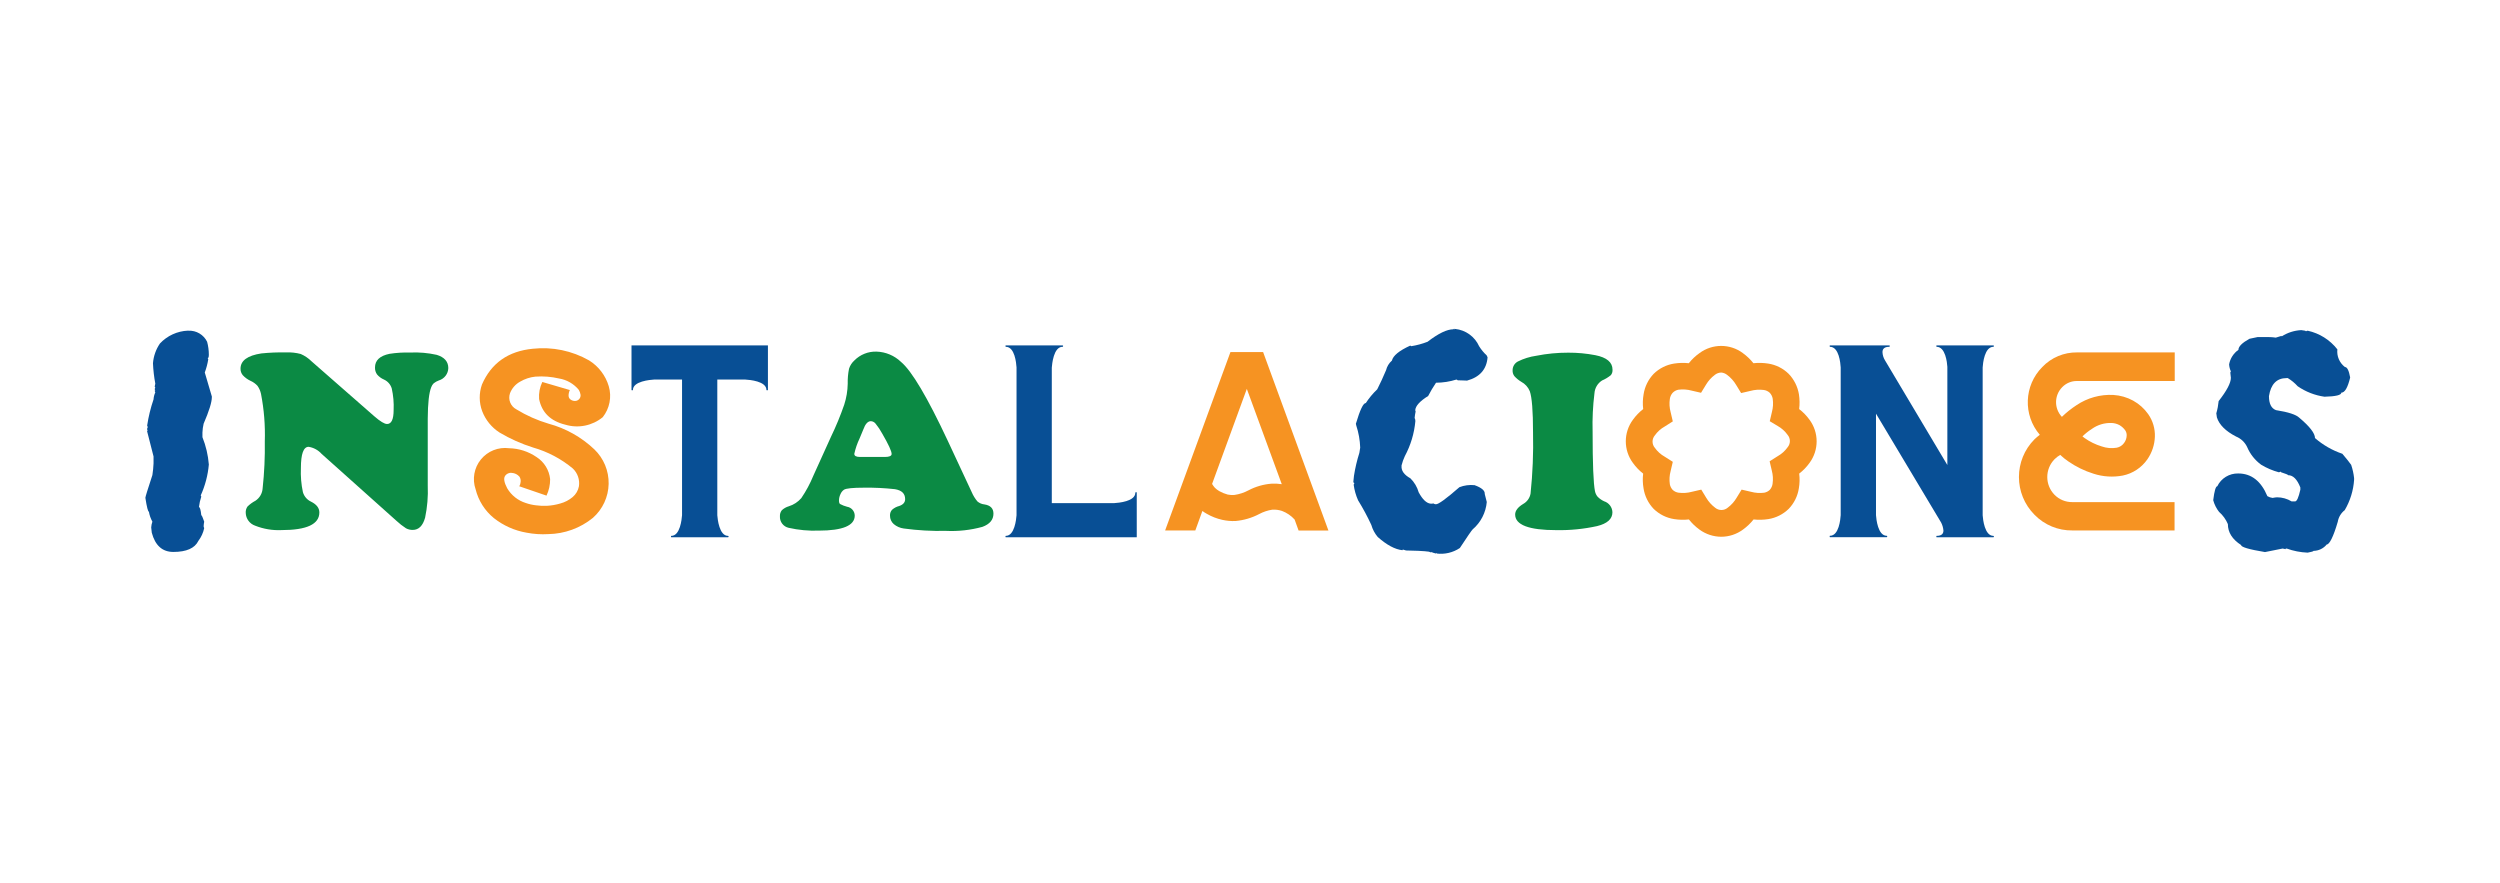
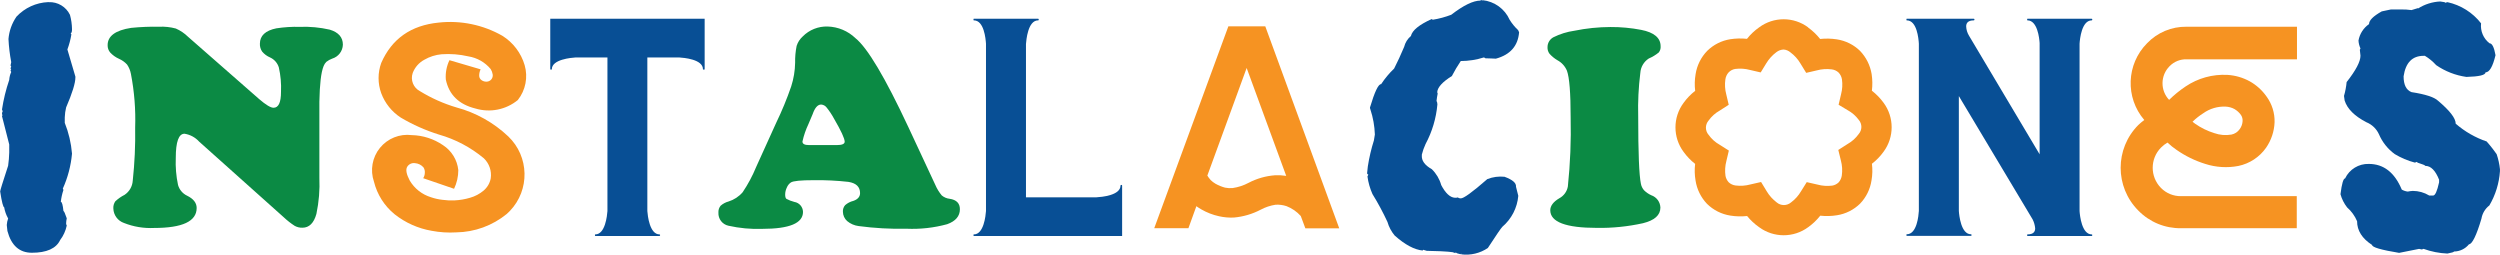
- <svg xmlns="http://www.w3.org/2000/svg" id="Layer_1" data-name="Layer 1" viewBox="0 0 566.46 200">
+ <svg xmlns="http://www.w3.org/2000/svg" viewBox="0 0 590.22 60.12">
  <defs>
-     <style>.cls-1{fill:#084f95;}.cls-2{fill:#0b8a44;}.cls-3{fill:#f69322;}</style>
+     <style>.a{fill:#084f95;}.b{fill:#0b8a44;}.c{fill:#f69322;}</style>
  </defs>
-   <path class="cls-1" d="M329.57,74.5v.13c.07,0,.11,0,.14-.1a6.71,6.71,0,0,1,5.44,3.93,10,10,0,0,0,1.71,2.07l.2.43q-.33,4.1-4.65,5.28c-.46,0-1.17-.07-2.11-.07A.55.55,0,0,0,330,86a15.63,15.63,0,0,1-4.62.72,29.91,29.91,0,0,0-1.78,3q-2.83,1.77-2.93,3.23l.09.29a12.26,12.26,0,0,0-.23,1.46,1.43,1.43,0,0,1,.17.72,20.65,20.65,0,0,1-2.38,7.92,11.81,11.81,0,0,0-.75,2.11v.13c-.09,1.08.58,2,2,2.8a7.13,7.13,0,0,1,1.88,3.17c.88,1.63,1.78,2.48,2.7,2.57h.13a.9.9,0,0,0,.47-.06,1.48,1.48,0,0,0,.46.19h.13q.8.11,5.34-3.86a7.44,7.44,0,0,1,3.43-.46q2.42.87,2.31,2l.46,1.82a9.22,9.22,0,0,1-3.2,6.2q-.39.39-2.9,4.22a7.75,7.75,0,0,1-5.28,1.25l0-.13a.12.12,0,0,0-.13.13q-.93-.2-.93-.36c-.06,0-.11,0-.13.13l-.56-.19-.92-.1c-.6-.07-2-.12-4.23-.17a4.2,4.2,0,0,0-.69-.2c-.06,0-.11,0-.13.14q-2.54-.27-5.61-3a7.36,7.36,0,0,1-1.45-2.73,53.88,53.88,0,0,0-3-5.58,12.84,12.84,0,0,1-1-3.53,1.54,1.54,0,0,0,.17-.39.26.26,0,0,1-.24-.3l.14-1.35a35.16,35.16,0,0,1,1.22-5.18l.19-1.19a18,18,0,0,0-.89-5,1.4,1.4,0,0,1-.09-.4c.94-3.16,1.69-4.73,2.24-4.68a17.38,17.38,0,0,1,2.6-3.13q1-1.95,2-4.33a4.19,4.19,0,0,1,1.32-2.17c.27-1.12,1.65-2.26,4.16-3.4l.23.13a18,18,0,0,0,3.69-1q3.69-2.84,5.87-2.83C329.34,74.53,329.42,74.5,329.57,74.5Z" />
-   <path class="cls-1" d="M42.71,74.93a4.48,4.48,0,0,1,4.22,2.51,11.41,11.41,0,0,1,.39,2.9c0,.53-.08.79-.26.79l.13.27a15.68,15.68,0,0,1-.79,3L48,89.84V90Q48,91.7,46.14,96a10.08,10.08,0,0,0-.27,2v1.06a21.31,21.31,0,0,1,1.45,6.2,21.65,21.65,0,0,1-1.84,7l.13.26a11.31,11.31,0,0,0-.53,2.38c.22,0,.4.61.53,1.84.11,0,.33.49.66,1.46a6.28,6.28,0,0,0-.13,1.05,1,1,0,0,0,.13.4,7.2,7.2,0,0,1-1.32,2.9c-.81,1.67-2.71,2.51-5.67,2.51-2.49,0-4.12-1.46-4.89-4.36l-.13-1.19a4.7,4.7,0,0,1,.27-1.31,6.92,6.92,0,0,1-.79-2.25c-.2,0-.47-1-.8-3.16q0-.3,1.59-5.15a23.19,23.19,0,0,0,.26-2.64v-1.58l-1.45-5.67v-.13h.13a.68.68,0,0,1,0-.8,1,1,0,0,0-.13-.39,34.4,34.4,0,0,1,1.45-5.94,4.45,4.45,0,0,1,.4-1.58,1.05,1.05,0,0,1-.14-.4h.14a1,1,0,0,1-.14-.39l.14-.27-.14-.26.14-.66a33.24,33.24,0,0,1-.53-4.62,9.23,9.23,0,0,1,1.58-4.48,9.22,9.22,0,0,1,6.33-2.91Z" />
-   <path class="cls-1" d="M521.43,74.8c.7.07,1.06.16,1.06.27a1,1,0,0,1,.39-.14,11.7,11.7,0,0,1,6.73,4.23,4.42,4.42,0,0,0,1.71,4c.51,0,.91.8,1.19,2.38-.55,2.29-1.21,3.43-2,3.43,0,.55-1.27.86-3.82.92a14.17,14.17,0,0,1-6.07-2.37,9.84,9.84,0,0,0-2.24-1.85h-.27q-3.36,0-4,4.09c0,1.71.53,2.77,1.59,3.17q4.18.66,5.27,1.71,3.57,3,3.57,4.62a18.47,18.47,0,0,0,6.2,3.56c1,1.14,1.62,2,2,2.51a14.19,14.19,0,0,1,.66,3v.4a15.59,15.59,0,0,1-2.12,6.86,4.22,4.22,0,0,0-1.58,2.64c-1,3.43-1.89,5.14-2.5,5.14a3.93,3.93,0,0,1-3,1.45c0,.11-.44.24-1.32.4a15.75,15.75,0,0,1-4.75-.93c-.17,0-.26,0-.26.14l-.66-.14-4,.8q-5.42-.9-5.41-1.59c-2-1.29-3-2.88-3-4.75a7.64,7.64,0,0,0-2-2.77,7.38,7.38,0,0,1-1.32-2.64c.26-2.11.57-3.16.92-3.16a5.14,5.14,0,0,1,4.75-2.9q4.45,0,6.6,5.14a3.06,3.06,0,0,0,1.19.4,6.58,6.58,0,0,1,1-.14,6.4,6.4,0,0,1,3.3.93h.79c.4,0,.79-.88,1.19-2.64v-.53c-.73-1.84-1.65-2.77-2.77-2.77q0-.16-1.59-.66c0-.09,0-.13-.13-.13a1,1,0,0,1-.39.13,15.7,15.7,0,0,1-4-1.71,9.59,9.59,0,0,1-3.17-4,4.74,4.74,0,0,0-2.5-2.38q-3.57-1.84-4.36-4.35l-.13-.92a14.65,14.65,0,0,0,.53-2.77c1.85-2.36,2.77-4.11,2.77-5.28l-.13-1.19.13-.26a4.49,4.49,0,0,1-.4-1.58,5.14,5.14,0,0,1,2.11-3.3c0-.75.84-1.59,2.51-2.51l1.85-.39h2c.5,0,1.21,0,2.11.13l1.32-.4v.13A9,9,0,0,1,521.43,74.8Z" />
-   <path class="cls-2" d="M214.78,99.94l5.4,11.58a8.28,8.28,0,0,0,1.29,2.1,2.86,2.86,0,0,0,1.57.67c1.38.21,2.06.91,2.06,2.09,0,1.39-.84,2.39-2.51,3a26.5,26.5,0,0,1-8.24.91,61.44,61.44,0,0,1-9.57-.54,4.4,4.4,0,0,1-2.27-1,2.5,2.5,0,0,1-.85-1.9,1.85,1.85,0,0,1,.45-1.33,3.88,3.88,0,0,1,1.64-.87c.89-.31,1.34-.82,1.34-1.55,0-1.27-.77-2-2.31-2.26a56.46,56.46,0,0,0-7-.34c-2.53,0-4.05.15-4.54.46a2.26,2.26,0,0,0-.8,1,3.36,3.36,0,0,0-.34,1.43q0,.63.24.81a7.26,7.26,0,0,0,1.59.62,2.06,2.06,0,0,1,1.74,2q0,3.4-8.15,3.41a26.63,26.63,0,0,1-6.8-.63,2.53,2.53,0,0,1-2-2.63,2,2,0,0,1,.44-1.37,4,4,0,0,1,1.59-.89,6.14,6.14,0,0,0,2.81-1.84,27.84,27.84,0,0,0,2.73-5.08l4-8.83a67.49,67.49,0,0,0,3-7.27,16.39,16.39,0,0,0,.79-4.74,15.2,15.2,0,0,1,.3-3.41,4.25,4.25,0,0,1,1.21-1.87,6.74,6.74,0,0,1,5-2A8.38,8.38,0,0,1,204.15,82Q207.81,85.05,214.78,99.94Zm-19.89,3.6h5.6c1,0,1.54-.22,1.54-.68q0-.94-2.14-4.63A14.35,14.35,0,0,0,198.4,96a1.46,1.46,0,0,0-1.08-.57c-.69,0-1.26.64-1.72,1.91l-.83,2a16.19,16.19,0,0,0-1.2,3.49C193.57,103.31,194,103.54,194.89,103.54Z" />
-   <path class="cls-2" d="M355.34,79.91a31.62,31.62,0,0,1,6.14.57c2.59.51,3.89,1.61,3.89,3.28A1.77,1.77,0,0,1,365,85a8.3,8.3,0,0,1-2,1.21,3.72,3.72,0,0,0-1.72,2.89,57.22,57.22,0,0,0-.42,8.69q0,10.92.54,13.52a2.8,2.8,0,0,0,.62,1.27,5.05,5.05,0,0,0,1.44,1,2.7,2.7,0,0,1,1.89,2.49q0,2.28-3.49,3.14a39.78,39.78,0,0,1-9.23.91q-9.31,0-9.32-3.54,0-1.29,1.83-2.4a3.34,3.34,0,0,0,1.66-2.34A108.44,108.44,0,0,0,347.36,98q0-7.32-.74-9.37a4.24,4.24,0,0,0-1.92-2.12,6.69,6.69,0,0,1-1.57-1.29,2,2,0,0,1-.4-1.31,2.23,2.23,0,0,1,1.19-2,13.61,13.61,0,0,1,4.18-1.3A36.64,36.64,0,0,1,355.34,79.91Z" />
-   <path class="cls-2" d="M70.58,81.86,84.82,94.33q2,1.74,2.88,1.74c1,0,1.49-1.06,1.49-3.17A18.4,18.4,0,0,0,88.76,88,3.23,3.23,0,0,0,87,86a4.2,4.2,0,0,1-1.57-1.16,2.56,2.56,0,0,1-.46-1.59q0-2.4,3.29-3.08a26,26,0,0,1,4.69-.29,22.82,22.82,0,0,1,6,.52c1.75.53,2.63,1.54,2.63,3a3,3,0,0,1-2.14,2.8,4.25,4.25,0,0,0-1.17.65,2.36,2.36,0,0,0-.55.86q-.77,1.89-.8,7.15v9.32c0,1.43,0,3.38,0,5.86a29,29,0,0,1-.6,7.26c-.51,1.84-1.45,2.77-2.8,2.77a3.09,3.09,0,0,1-1.53-.37A15.4,15.4,0,0,1,89.82,118L72.87,102.84a5,5,0,0,0-2.94-1.6q-1.75,0-1.75,4.83a21.53,21.53,0,0,0,.45,5.43,3.41,3.41,0,0,0,1.81,2.15q1.92.94,1.92,2.46,0,4-8.55,4a14.37,14.37,0,0,1-6-1,3.16,3.16,0,0,1-2.13-2.88,2.25,2.25,0,0,1,.4-1.46,7.79,7.79,0,0,1,1.8-1.31,3.64,3.64,0,0,0,1.63-2.83A85.6,85.6,0,0,0,60,100a48.15,48.15,0,0,0-.86-10.75,4.91,4.91,0,0,0-.8-1.83,4.74,4.74,0,0,0-1.6-1.14A5.58,5.58,0,0,1,55,85a2.23,2.23,0,0,1-.5-1.46q0-2.74,4.72-3.46a46.42,46.42,0,0,1,5.6-.23,11.06,11.06,0,0,1,3.33.36A8,8,0,0,1,70.58,81.86Z" />
-   <path class="cls-3" d="M290.48,115.77a5.89,5.89,0,0,0-2.18-.29,9.25,9.25,0,0,0-3,1,14.22,14.22,0,0,1-5.34,1.57,11.24,11.24,0,0,1-3-.26,12.35,12.35,0,0,1-3.52-1.37,10,10,0,0,1-1-.64l-1.6,4.41H264l14.8-40.42h7.4L301,120.21h-6.76l-.9-2.49A7.3,7.3,0,0,0,290.48,115.77Zm-15.21-5.25a5,5,0,0,0,1,.76,8.16,8.16,0,0,0,1.91.78,5.41,5.41,0,0,0,1.51.09,9.8,9.8,0,0,0,3.2-1.05,13.4,13.4,0,0,1,5.28-1.51,11.42,11.42,0,0,1,2.26.12l-7.92-21.6-7.87,21.54A5.44,5.44,0,0,0,275.27,110.52Z" />
-   <path class="cls-3" d="M465.53,104.05a5.76,5.76,0,0,0,0,8.07,5.56,5.56,0,0,0,4,1.65h23.19v6.42H469.57a11.74,11.74,0,0,1-8.57-3.54,12.13,12.13,0,0,1,0-17.13,13.22,13.22,0,0,1,1.19-1,11.34,11.34,0,0,1,.56-15.36,10.71,10.71,0,0,1,7.89-3.31h22.12v6.48H470.64a4.58,4.58,0,0,0-3.37,1.39,4.84,4.84,0,0,0-.08,6.73,22.29,22.29,0,0,1,3.31-2.64,13.67,13.67,0,0,1,8.38-2.32,10.7,10.7,0,0,1,4.44,1.28,10.23,10.23,0,0,1,3.43,3.07,8.37,8.37,0,0,1,1.51,5.14,9.61,9.61,0,0,1-1.71,5.11,9,9,0,0,1-5.55,3.66,13.38,13.38,0,0,1-6.62-.41,20.92,20.92,0,0,1-5.77-2.82,14.83,14.83,0,0,1-1.8-1.45A6.35,6.35,0,0,0,465.53,104.05Zm10.68-2.9a6.8,6.8,0,0,0,3.43.29,2.66,2.66,0,0,0,1.65-1.08,2.94,2.94,0,0,0,.58-1.62,1.93,1.93,0,0,0-.32-1.22,4.15,4.15,0,0,0-1.3-1.19,4.11,4.11,0,0,0-1.77-.49A7.25,7.25,0,0,0,474,97.17a13.32,13.32,0,0,0-2.15,1.71l.49.38A13.55,13.55,0,0,0,476.21,101.15Z" />
-   <path class="cls-3" d="M394.89,80a12.06,12.06,0,0,1,2.41,2.3,12.73,12.73,0,0,1,3.34.08,8.46,8.46,0,0,1,4.64,2.32,8.74,8.74,0,0,1,2.33,4.65,12,12,0,0,1,.05,3.34A11.5,11.5,0,0,1,410,95.1a8.22,8.22,0,0,1,0,9.8,11.5,11.5,0,0,1-2.33,2.41,11.22,11.22,0,0,1-.08,3.34,8.56,8.56,0,0,1-2.3,4.65h0a8.5,8.5,0,0,1-4.62,2.32,12.73,12.73,0,0,1-3.34.08,12.06,12.06,0,0,1-2.41,2.3,8.31,8.31,0,0,1-4.9,1.62,8.41,8.41,0,0,1-4.94-1.62,12,12,0,0,1-2.4-2.3,12.73,12.73,0,0,1-3.34-.08,8.52,8.52,0,0,1-4.65-2.32,8.62,8.62,0,0,1-2.29-4.65,11.55,11.55,0,0,1-.09-3.34A11.71,11.71,0,0,1,370,104.9a8.22,8.22,0,0,1,0-9.8,11.71,11.71,0,0,1,2.32-2.41,11.55,11.55,0,0,1,.09-3.34,8.62,8.62,0,0,1,2.29-4.65h0a8.5,8.5,0,0,1,4.62-2.32,12.73,12.73,0,0,1,3.34-.08,11.63,11.63,0,0,1,2.43-2.3,8.24,8.24,0,0,1,9.81,0ZM390,84.41a2.45,2.45,0,0,0-1.45.53,7.72,7.72,0,0,0-2,2.23L385.43,89l-2.12-.49a7.72,7.72,0,0,0-3-.21A2.44,2.44,0,0,0,379,89a2.61,2.61,0,0,0-.64,1.39,7.32,7.32,0,0,0,.18,3l.49,2.09-1.83,1.16a6.75,6.75,0,0,0-2.23,2,2.17,2.17,0,0,0,0,2.84,6.75,6.75,0,0,0,2.23,2l1.83,1.16-.49,2.09a7.32,7.32,0,0,0-.18,3A2.61,2.61,0,0,0,379,111a2.44,2.44,0,0,0,1.36.64,7.72,7.72,0,0,0,3-.21l2.12-.49,1.13,1.86a7.72,7.72,0,0,0,2,2.23,2.21,2.21,0,0,0,2.87,0,7.7,7.7,0,0,0,2-2.23l1.14-1.86,2.12.49a7.68,7.68,0,0,0,3,.21A2.48,2.48,0,0,0,401,111a2.61,2.61,0,0,0,.64-1.39,7.5,7.5,0,0,0-.18-3l-.49-2.09,1.83-1.16a6.86,6.86,0,0,0,2.23-2,2.17,2.17,0,0,0,0-2.84,6.86,6.86,0,0,0-2.23-2L401,95.44l.49-2.09a7.5,7.5,0,0,0,.18-3A2.61,2.61,0,0,0,401,89a2.48,2.48,0,0,0-1.37-.64,7.68,7.68,0,0,0-3,.21l-2.12.49-1.14-1.86a7.7,7.7,0,0,0-2-2.23A2.44,2.44,0,0,0,390,84.41Z" />
-   <path class="cls-3" d="M117.88,86.46a5.07,5.07,0,0,0-2.32,2.64A3,3,0,0,0,117,92.75,30.58,30.58,0,0,0,124.3,96a24.25,24.25,0,0,1,10.36,5.81,10.55,10.55,0,0,1-.32,15.53,16.41,16.41,0,0,1-10.1,3.68,19.65,19.65,0,0,1-4.91-.32,16.45,16.45,0,0,1-7.43-3.31,12.22,12.22,0,0,1-4.13-6.51,7.06,7.06,0,0,1,7.57-9.32,11.44,11.44,0,0,1,6.23,2,6.76,6.76,0,0,1,3.08,5,8.57,8.57,0,0,1-.82,3.74l-6.18-2.12a2.1,2.1,0,0,0,.32-1,1.79,1.79,0,0,0-.26-1.16,2.47,2.47,0,0,0-1.73-.87,1.56,1.56,0,0,0-1.57.74c-.33.55-.16,1.46.51,2.74a7.48,7.48,0,0,0,4.21,3.34,10.55,10.55,0,0,0,2.35.53,13.52,13.52,0,0,0,2.41.11,13.27,13.27,0,0,0,3.08-.53,7.3,7.3,0,0,0,2.78-1.45,4.21,4.21,0,0,0,1.43-2.46,4.63,4.63,0,0,0-1.37-4,24.57,24.57,0,0,0-9-4.76A36.23,36.23,0,0,1,113.18,98a10,10,0,0,1-3.92-4.82,8.86,8.86,0,0,1-.05-6.07q3.18-7.28,11.52-8.09a21.16,21.16,0,0,1,12.74,2.64,10.35,10.35,0,0,1,4.47,5.87,7.77,7.77,0,0,1-1.37,7,9.19,9.19,0,0,1-8.5,1.69c-3.33-.82-5.3-2.75-5.92-5.81a7.58,7.58,0,0,1,.73-3.86l6.24,1.83a2.85,2.85,0,0,0-.29,1.28,1.09,1.09,0,0,0,.49.9,1.66,1.66,0,0,0,1,.29,1.25,1.25,0,0,0,.93-.44,1.24,1.24,0,0,0,.29-1,3,3,0,0,0-.4-1.08,7.31,7.31,0,0,0-4.47-2.57,17.85,17.85,0,0,0-5.37-.42A8.47,8.47,0,0,0,117.88,86.46Z" />
-   <path class="cls-1" d="M240.88,78.39c0,.12,0,.19-.13.19-2.05,0-2.37,4-2.43,4.73V114h14.13c1-.06,4.8-.38,4.8-2.36,0-.07.06-.13.19-.13a.14.14,0,0,1,.13.13v10.1H227.9c-.07,0-.07-.06-.07-.19s0-.13.07-.13c2,0,2.36-3.77,2.43-4.67V83.25c-.07-1-.39-4.67-2.43-4.67-.07,0-.07-.07-.07-.19s0-.13.07-.13h12.85C240.88,78.26,240.88,78.32,240.88,78.39Z" />
-   <path class="cls-1" d="M428.2,78.39c0,.12-.06.19-.13.19-1.21,0-1.53.57-1.53,1.21a3.82,3.82,0,0,0,.57,1.86l14.13,23.72V83.12c-.06-1-.44-4.54-2.43-4.54-.06,0-.06-.07-.06-.19s0-.13.06-.13h12.86a.13.13,0,0,1,.12.13c0,.12-.06.19-.12.19-2,0-2.37,3.71-2.43,4.67v33.5c.06.9.44,4.67,2.43,4.67a.13.13,0,0,1,.12.13c0,.13-.06.19-.12.19H438.81c-.06,0-.06-.06-.06-.19s0-.13.06-.13c1.22,0,1.54-.57,1.54-1.21a4.89,4.89,0,0,0-.51-1.79L425.07,93.73v23c.06.9.44,4.67,2.43,4.67a.13.13,0,0,1,.12.13c0,.13-.06.19-.12.19H414.64c-.06,0-.06-.06-.06-.19s0-.13.06-.13c2.05,0,2.37-3.77,2.43-4.67V83.25c-.06-1-.38-4.67-2.43-4.67-.06,0-.06-.07-.06-.19s0-.13.06-.13h13.43A.13.13,0,0,1,428.2,78.39Z" />
-   <path class="cls-1" d="M173.85,88.43c-.13,0-.19,0-.19-.07,0-2-3.84-2.3-4.8-2.36h-6.33v30.75c.07.9.45,4.67,2.43,4.67a.14.14,0,0,1,.13.13c0,.13-.07.19-.13.19H152.11c-.07,0-.07-.06-.07-.19s0-.13.07-.13c2,0,2.36-3.77,2.43-4.67V86h-6.33c-.9.06-4.8.38-4.8,2.36,0,.07-.06.07-.13.07s-.19,0-.19-.07V78.26H174v10.1C174,88.43,173.91,88.43,173.85,88.43Z" />
+   <path class="a" d="M349.83,0V.15c.08,0,.13,0,.17-.11a7.89,7.89,0,0,1,6.41,4.63,11.82,11.82,0,0,0,2,2.44l.23.51c-.26,3.22-2.08,5.3-5.48,6.23-.54,0-1.38-.09-2.49-.09a.69.69,0,0,0-.35-.2,18.35,18.35,0,0,1-5.45.85,35.06,35.06,0,0,0-2.1,3.54c-2.22,1.39-3.38,2.66-3.46,3.81l.11.34a16.62,16.62,0,0,0-.27,1.72,1.69,1.69,0,0,1,.2.85A24.34,24.34,0,0,1,336.56,34a13.91,13.91,0,0,0-.88,2.49v.15c-.11,1.28.68,2.36,2.36,3.31a8.37,8.37,0,0,1,2.21,3.73c1,1.93,2.1,2.93,3.19,3h.15a1.19,1.19,0,0,0,.56-.07,1.71,1.71,0,0,0,.54.22h.15q.95.13,6.3-4.55a8.74,8.74,0,0,1,4.05-.55c1.9.69,2.81,1.47,2.72,2.36l.54,2.15a10.84,10.84,0,0,1-3.77,7.31q-.46.46-3.42,5A9.14,9.14,0,0,1,345,60.05V59.9a.13.13,0,0,0-.15.13v0c-.73-.15-1.1-.3-1.1-.42s-.13,0-.15.15l-.66-.22-1.09-.12c-.71-.08-2.36-.14-5-.2a5.41,5.41,0,0,0-.81-.24c-.07,0-.13,0-.15.17q-3-.31-6.62-3.54a8.78,8.78,0,0,1-1.71-3.22,63.07,63.07,0,0,0-3.54-6.58,15.1,15.1,0,0,1-1.18-4.16,1.69,1.69,0,0,0,.2-.46.3.3,0,0,1-.28-.33v0l.17-1.59a41.36,41.36,0,0,1,1.43-6.11l.23-1.4a21.15,21.15,0,0,0-1.05-5.9,1.53,1.53,0,0,1-.11-.47c1.11-3.73,2-5.58,2.64-5.52a20.9,20.9,0,0,1,3.07-3.69c.79-1.53,1.57-3.24,2.36-5.11A4.89,4.89,0,0,1,333.1,8.5q.47-2,4.9-4l.27.16a22,22,0,0,0,4.36-1.18c2.9-2.24,5.2-3.35,6.92-3.34C349.56,0,349.65,0,349.83,0Z" />
+   <path class="a" d="M11.52.51a5.29,5.29,0,0,1,5,3A13.55,13.55,0,0,1,17,6.89c0,.62-.1.93-.31.93l.16.32a19.06,19.06,0,0,1-.94,3.54l1.89,6.41v.19q0,2-2.19,7.08a11.66,11.66,0,0,0-.32,2.35V29A25.27,25.27,0,0,1,17,36.28a25.69,25.69,0,0,1-2.17,8.25l.15.31a12.83,12.83,0,0,0-.62,2.81c.26,0,.47.72.62,2.17.13,0,.39.57.78,1.72a6.47,6.47,0,0,0-.15,1.24,1.18,1.18,0,0,0,.15.47,8.52,8.52,0,0,1-1.56,3.42c-.95,2-3.19,3-6.68,3-2.94,0-4.86-1.72-5.77-5.14l-.15-1.41a5.42,5.42,0,0,1,.32-1.54,8.13,8.13,0,0,1-.94-2.66c-.23,0-.55-1.18-.94-3.72,0-.24.63-2.26,1.88-6.08A27,27,0,0,0,2.18,36V34.11L.47,27.42v-.15H.63a.8.8,0,0,1,0-.95,1.26,1.26,0,0,0-.16-.46,40.17,40.17,0,0,1,1.71-7A5.26,5.26,0,0,1,2.65,17a1.25,1.25,0,0,1-.16-.47h.16a1.2,1.2,0,0,1-.16-.46l.16-.32-.16-.3.16-.78A39.88,39.88,0,0,1,2,9.21,10.91,10.91,0,0,1,3.89,3.93,10.87,10.87,0,0,1,11.36.5Z" />
+   <path class="a" d="M576.1.35c.83.09,1.25.19,1.25.32a1.26,1.26,0,0,1,.46-.16,13.75,13.75,0,0,1,7.94,5,5.21,5.21,0,0,0,2,4.71c.61,0,1.08.95,1.41,2.81-.65,2.7-1.43,4.05-2.36,4.05,0,.64-1.5,1-4.51,1.08a16.67,16.67,0,0,1-7.15-2.79,11.63,11.63,0,0,0-2.65-2.19h-.31q-4,0-4.72,4.83c0,2,.62,3.26,1.87,3.74,3.29.51,5.36,1.19,6.22,2q4.22,3.54,4.21,5.45a21.79,21.79,0,0,0,7.31,4.2c1.18,1.34,1.91,2.36,2.36,3a16.47,16.47,0,0,1,.78,3.54v.47a18.41,18.41,0,0,1-2.5,8.09,5,5,0,0,0-1.87,3.11c-1.17,4-2.22,6.06-2.94,6.06a4.62,4.62,0,0,1-3.54,1.71q0,.19-1.56.48a18.81,18.81,0,0,1-5.6-1.1c-.2,0-.31,0-.31.16l-.78-.16-4.71.94c-4.26-.7-6.39-1.33-6.38-1.87-2.36-1.52-3.54-3.4-3.54-5.6a9,9,0,0,0-2.36-3.27,8.85,8.85,0,0,1-1.56-3.11c.31-2.49.68-3.73,1.09-3.73a6,6,0,0,1,5.6-3.42q5.25,0,7.78,6.06a3.68,3.68,0,0,0,1.41.47,7.79,7.79,0,0,1,1.18-.16,7.51,7.51,0,0,1,3.89,1.09h.93c.47,0,.93-1,1.4-3.11v-.62c-.86-2.17-1.94-3.27-3.26-3.27,0-.13-.63-.39-1.88-.78,0-.11,0-.15-.15-.15a1.25,1.25,0,0,1-.46.15,18.42,18.42,0,0,1-4.72-2,11.28,11.28,0,0,1-3.74-4.71,5.55,5.55,0,0,0-2.95-2.81c-2.8-1.45-4.52-3.16-5.14-5.13l-.15-1.09a17.21,17.21,0,0,0,.62-3.26c2.19-2.79,3.27-4.85,3.27-6.23l-.15-1.4.15-.31a5.26,5.26,0,0,1-.47-1.86,6,6,0,0,1,2.49-3.89c0-.89,1-1.88,3-3l2.18-.46h2.36a16.82,16.82,0,0,1,2.49.15l1.55-.47V2A10.66,10.66,0,0,1,576.1.35Z" />
+   <path class="b" d="M214.45,30l6.37,13.66a10,10,0,0,0,1.52,2.48,3.45,3.45,0,0,0,1.85.79c1.63.24,2.43,1.07,2.43,2.46q0,2.46-3,3.54A31.2,31.2,0,0,1,214,54a73.42,73.42,0,0,1-11.29-.63A5.21,5.21,0,0,1,200,52.19,3,3,0,0,1,199,50a2.14,2.14,0,0,1,.53-1.57,4.53,4.53,0,0,1,1.93-1c1.05-.36,1.59-1,1.59-1.83,0-1.49-.91-2.36-2.73-2.66a65,65,0,0,0-8.25-.4c-3,0-4.78.17-5.36.54a2.6,2.6,0,0,0-.94,1.18,3.78,3.78,0,0,0-.4,1.68c0,.5.09.82.28,1a8.24,8.24,0,0,0,1.88.73,2.43,2.43,0,0,1,2.05,2.36q0,4-9.61,4a31.31,31.31,0,0,1-8-.74,3,3,0,0,1-2.36-3.1,2.32,2.32,0,0,1,.52-1.62,4.62,4.62,0,0,1,1.87-1,7.25,7.25,0,0,0,3.32-2.17,33.17,33.17,0,0,0,3.21-6l4.72-10.41a78.17,78.17,0,0,0,3.54-8.58,19.26,19.26,0,0,0,.93-5.59,18.07,18.07,0,0,1,.36-4,5,5,0,0,1,1.42-2.2,7.92,7.92,0,0,1,5.9-2.36,9.88,9.88,0,0,1,6.56,2.75Q206.23,12.44,214.45,30ZM191,34.25h6.6c1.18,0,1.82-.26,1.82-.8q0-1.11-2.53-5.46a17.17,17.17,0,0,0-1.75-2.63,1.76,1.76,0,0,0-1.28-.68c-.81,0-1.48.76-2,2.26l-1,2.36a19.2,19.2,0,0,0-1.41,4.11C189.44,34,190,34.25,191,34.25Z" />
+   <path class="b" d="M380.22,6.38a37.38,37.38,0,0,1,7.24.67c3.06.6,4.59,1.9,4.59,3.87a2.06,2.06,0,0,1-.43,1.46,9.66,9.66,0,0,1-2.36,1.43,4.37,4.37,0,0,0-2,3.41,67.5,67.5,0,0,0-.5,10.25q0,12.87.64,15.94a3.25,3.25,0,0,0,.73,1.5,5.89,5.89,0,0,0,1.7,1.18A3.19,3.19,0,0,1,392,49q0,2.69-4.12,3.7A46.82,46.82,0,0,1,377,53.8q-11,0-11-4.17c0-1,.71-2,2.15-2.83a3.93,3.93,0,0,0,2-2.76,127.21,127.21,0,0,0,.66-16.33q0-8.62-.87-11a5,5,0,0,0-2.27-2.5,7.94,7.94,0,0,1-1.85-1.52,2.37,2.37,0,0,1-.47-1.54,2.64,2.64,0,0,1,1.4-2.36,16.15,16.15,0,0,1,4.93-1.53A43.07,43.07,0,0,1,380.22,6.38Z" />
+   <path class="b" d="M44.39,8.68,61.18,23.39c1.58,1.36,2.71,2.05,3.4,2.05,1.18,0,1.76-1.25,1.76-3.74a21.62,21.62,0,0,0-.51-5.78,3.82,3.82,0,0,0-2.07-2.36,4.93,4.93,0,0,1-1.86-1.37,3,3,0,0,1-.54-1.87q0-2.84,3.88-3.63a31,31,0,0,1,5.53-.35A27.15,27.15,0,0,1,77.85,7c2.06.62,3.1,1.81,3.1,3.54a3.55,3.55,0,0,1-2.52,3.3,5,5,0,0,0-1.38.76,2.82,2.82,0,0,0-.65,1c-.61,1.49-.92,4.3-1,8.43v17.9a34.25,34.25,0,0,1-.7,8.57c-.6,2.17-1.71,3.26-3.3,3.26a3.56,3.56,0,0,1-1.81-.43,17.7,17.7,0,0,1-2.56-2l-20-17.88a5.86,5.86,0,0,0-3.47-1.88c-1.37,0-2.06,1.89-2.06,5.69a25.57,25.57,0,0,0,.53,6.41,4,4,0,0,0,2.14,2.53c1.51.74,2.26,1.71,2.26,2.9q0,4.73-10.08,4.72a17,17,0,0,1-7.08-1.18,3.72,3.72,0,0,1-2.51-3.4,2.63,2.63,0,0,1,.47-1.72A9.42,9.42,0,0,1,29.41,46a4.33,4.33,0,0,0,1.93-3.34,101,101,0,0,0,.57-12.54,56.66,56.66,0,0,0-1-12.67A5.81,5.81,0,0,0,30,15.24a5.61,5.61,0,0,0-1.89-1.35A6.35,6.35,0,0,1,26,12.38a2.56,2.56,0,0,1-.59-1.72q0-3.23,5.56-4.08a56.12,56.12,0,0,1,6.61-.27,12.93,12.93,0,0,1,3.92.42A9.54,9.54,0,0,1,44.39,8.68Z" />
+   <path class="c" d="M303.73,48.67a7,7,0,0,0-2.57-.34,11,11,0,0,0-3.54,1.18,16.8,16.8,0,0,1-6.3,1.85,13.12,13.12,0,0,1-3.53-.31,14.54,14.54,0,0,1-4.16-1.61,12.43,12.43,0,0,1-1.18-.76l-1.88,5.2H272.5L290,6.22h8.72l17.46,47.69h-8L307.1,51A8.71,8.71,0,0,0,303.73,48.67Zm-17.94-6.19a6,6,0,0,0,1.18.9,9.77,9.77,0,0,0,2.25.92,6.27,6.27,0,0,0,1.78.1,11.51,11.51,0,0,0,3.78-1.24A16,16,0,0,1,301,41.38a13.92,13.92,0,0,1,2.66.14l-9.34-25.47-9.28,25.4a6.25,6.25,0,0,0,.74,1Z" />
+   <path class="c" d="M510.18,34.85a6.78,6.78,0,0,0,0,9.52,6.5,6.5,0,0,0,4.71,1.94h27.35v7.57h-27.3a13.83,13.83,0,0,1-10.11-4.17,14.32,14.32,0,0,1,0-20.2,15.73,15.73,0,0,1,1.41-1.18,13.37,13.37,0,0,1,.66-18.12,12.63,12.63,0,0,1,9.3-3.9h26.09V14H516.2a5.4,5.4,0,0,0-4,1.64,5.71,5.71,0,0,0-.1,7.94A26.76,26.76,0,0,1,516,20.41a16.13,16.13,0,0,1,9.88-2.73,12.57,12.57,0,0,1,5.24,1.51,12,12,0,0,1,4,3.62A9.85,9.85,0,0,1,537,28.87a11.35,11.35,0,0,1-2,6,10.65,10.65,0,0,1-6.55,4.31,15.8,15.8,0,0,1-7.81-.48,24.42,24.42,0,0,1-6.8-3.33,16.52,16.52,0,0,1-2.12-1.71A7.14,7.14,0,0,0,510.18,34.85Zm12.59-3.42a8,8,0,0,0,4.05.34,3.13,3.13,0,0,0,1.94-1.27,3.5,3.5,0,0,0,.69-1.91,2.35,2.35,0,0,0-.38-1.44,5,5,0,0,0-1.53-1.4,4.82,4.82,0,0,0-2.09-.58,8.48,8.48,0,0,0-5.29,1.57,15.31,15.31,0,0,0-2.53,2l.58.45A16.11,16.11,0,0,0,522.77,31.43Z" />
+   <path class="c" d="M426.87,6.49a14.3,14.3,0,0,1,2.84,2.71,15.29,15.29,0,0,1,3.94.09A10,10,0,0,1,439.12,12a10.35,10.35,0,0,1,2.75,5.48,14.45,14.45,0,0,1,.06,3.94,14,14,0,0,1,2.76,2.84,9.72,9.72,0,0,1,0,11.56,13.47,13.47,0,0,1-2.75,2.84,13.35,13.35,0,0,1-.1,3.94,10.08,10.08,0,0,1-2.71,5.49h0a10,10,0,0,1-5.45,2.73,14.84,14.84,0,0,1-3.94.1,14,14,0,0,1-2.84,2.71,9.76,9.76,0,0,1-11.6,0A14,14,0,0,1,412.47,51a14.84,14.84,0,0,1-3.94-.1A10.07,10.07,0,0,1,403,48.12a10.2,10.2,0,0,1-2.7-5.49,13.68,13.68,0,0,1-.1-3.94,13.87,13.87,0,0,1-2.73-2.84,9.69,9.69,0,0,1,0-11.56,13.66,13.66,0,0,1,2.74-2.84,13.69,13.69,0,0,1,.1-3.94A10.15,10.15,0,0,1,403.06,12h0a10,10,0,0,1,5.44-2.74,15.29,15.29,0,0,1,3.94-.09,13.66,13.66,0,0,1,2.87-2.71,9.71,9.71,0,0,1,11.57,0Zm-5.77,5.2a3,3,0,0,0-1.71.62A9.26,9.26,0,0,0,417,14.94l-1.32,2.16-2.5-.58a9,9,0,0,0-3.54-.24,2.77,2.77,0,0,0-1.54.82,3.07,3.07,0,0,0-.76,1.64,8.81,8.81,0,0,0,.21,3.54l.58,2.46L406,26.11a8,8,0,0,0-2.63,2.36,2.56,2.56,0,0,0,0,3.35A8,8,0,0,0,406,34.18l2.16,1.37L407.58,38a8.81,8.81,0,0,0-.21,3.54,3.07,3.07,0,0,0,.76,1.5,2.91,2.91,0,0,0,1.6.75,9,9,0,0,0,3.54-.25l2.5-.57,1.33,2.19a9.26,9.26,0,0,0,2.36,2.63,2.61,2.61,0,0,0,3.38,0,8.85,8.85,0,0,0,2.36-2.63L426.55,43l2.5.57a9,9,0,0,0,3.54.25,2.91,2.91,0,0,0,1.48-.75,3.15,3.15,0,0,0,.76-1.64,8.81,8.81,0,0,0-.22-3.54L434,35.4,436.19,34a8.15,8.15,0,0,0,2.63-2.36,2.54,2.54,0,0,0,0-3.35A8,8,0,0,0,436.19,26l-2.12-1.27.58-2.47a8.81,8.81,0,0,0,.21-3.54,3,3,0,0,0-.79-1.59,2.87,2.87,0,0,0-1.61-.75,9,9,0,0,0-3.54.24l-2.5.58L425.07,15a8.85,8.85,0,0,0-2.36-2.63A2.81,2.81,0,0,0,421.1,11.69Z" />
+   <path class="c" d="M100.17,14.11a5.94,5.94,0,0,0-2.73,3.11,3.53,3.53,0,0,0,1.7,4.3,36.13,36.13,0,0,0,8.61,3.84A28.56,28.56,0,0,1,120,32.21a12.44,12.44,0,0,1,.38,17.59q-.36.38-.75.72a19.27,19.27,0,0,1-11.92,4.34,23.45,23.45,0,0,1-5.79-.37,19.39,19.39,0,0,1-8.76-3.91,14.37,14.37,0,0,1-4.87-7.68,8.34,8.34,0,0,1,8.93-11,13.59,13.59,0,0,1,7.35,2.36,8,8,0,0,1,3.63,5.9,10.2,10.2,0,0,1-1,4.41l-7.29-2.5a2.39,2.39,0,0,0,.38-1.18,2.07,2.07,0,0,0-.31-1.37,2.93,2.93,0,0,0-2-1,1.83,1.83,0,0,0-1.85.87c-.39.65-.19,1.72.6,3.23a8.82,8.82,0,0,0,5,3.94,12.61,12.61,0,0,0,2.77.62,15,15,0,0,0,2.84.13,15.42,15.42,0,0,0,3.63-.62A8.59,8.59,0,0,0,114.17,45a5,5,0,0,0,1.69-2.9,5.47,5.47,0,0,0-1.62-4.72,28.94,28.94,0,0,0-10.61-5.61,42.71,42.71,0,0,1-9-4A11.78,11.78,0,0,1,90,22,10.49,10.49,0,0,1,90,14.87q3.75-8.58,13.59-9.54a24.91,24.91,0,0,1,15,3.11,12.24,12.24,0,0,1,5.27,6.93,9.17,9.17,0,0,1-1.61,8.25,10.85,10.85,0,0,1-10,2q-5.89-1.46-7-6.86a9,9,0,0,1,.86-4.55l7.36,2.16a3.3,3.3,0,0,0-.34,1.51,1.27,1.27,0,0,0,.58,1.06,1.9,1.9,0,0,0,1.18.34,1.48,1.48,0,0,0,1.43-1.7,3.42,3.42,0,0,0-.47-1.27,8.61,8.61,0,0,0-5.27-3,21.38,21.38,0,0,0-6.33-.5A10,10,0,0,0,100.17,14.11Z" />
+   <path class="a" d="M245.23,4.59c0,.14,0,.22-.15.22-2.42,0-2.79,4.72-2.86,5.58V46.58h16.66c1.18-.07,5.66-.44,5.66-2.78,0-.08.07-.15.22-.15a.16.16,0,0,1,.16.15V55.71h-35c-.09,0-.09-.07-.09-.22s0-.15.09-.15c2.35,0,2.78-4.45,2.86-5.51V10.32c-.08-1.18-.46-5.51-2.86-5.51-.09,0-.09-.08-.09-.22s0-.16.09-.16h15.15C245.23,4.43,245.23,4.51,245.23,4.59Z" />
+   <path class="a" d="M466.15,4.59c0,.14-.07.22-.15.22-1.43,0-1.81.67-1.81,1.43a4.57,4.57,0,0,0,.67,2.19l16.67,28V10.17c-.07-1.18-.52-5.36-2.87-5.36-.07,0-.07-.08-.07-.22s0-.16.07-.16h15.17a.16.16,0,0,1,.14.16c0,.14-.07.22-.14.22-2.36,0-2.8,4.38-2.87,5.51V49.83c.07,1.06.52,5.51,2.87,5.51a.15.15,0,0,1,.14.15c0,.15-.07.22-.14.22H478.66c-.07,0-.07-.07-.07-.22s0-.15.07-.15c1.44,0,1.82-.68,1.82-1.43a5.75,5.75,0,0,0-.6-2.11L462.46,22.68V49.8c.07,1.07.52,5.51,2.86,5.51a.16.16,0,0,1,.15.15c0,.16-.07.23-.15.23H450.16c-.07,0-.07-.07-.07-.23s0-.15.07-.15c2.42,0,2.79-4.44,2.86-5.51V10.32c-.07-1.18-.44-5.51-2.86-5.51-.07,0-.07-.08-.07-.22s0-.16.07-.16H466a.16.16,0,0,1,.15.16Z" />
+   <path class="a" d="M166.18,16.43c-.15,0-.22,0-.22-.08,0-2.36-4.53-2.72-5.66-2.79h-7.47V49.83c.08,1.06.53,5.51,2.87,5.51a.15.15,0,0,1,.15.15c0,.15-.08.22-.15.22H140.54c-.08,0-.08-.07-.08-.22s0-.15.08-.15c2.36,0,2.79-4.45,2.87-5.51V13.56h-7.47c-1.06.07-5.66.45-5.66,2.79,0,.08-.07.08-.15.08s-.22,0-.22-.08V4.43h36.45V16.35C166.36,16.43,166.25,16.43,166.18,16.43Z" />
</svg>
